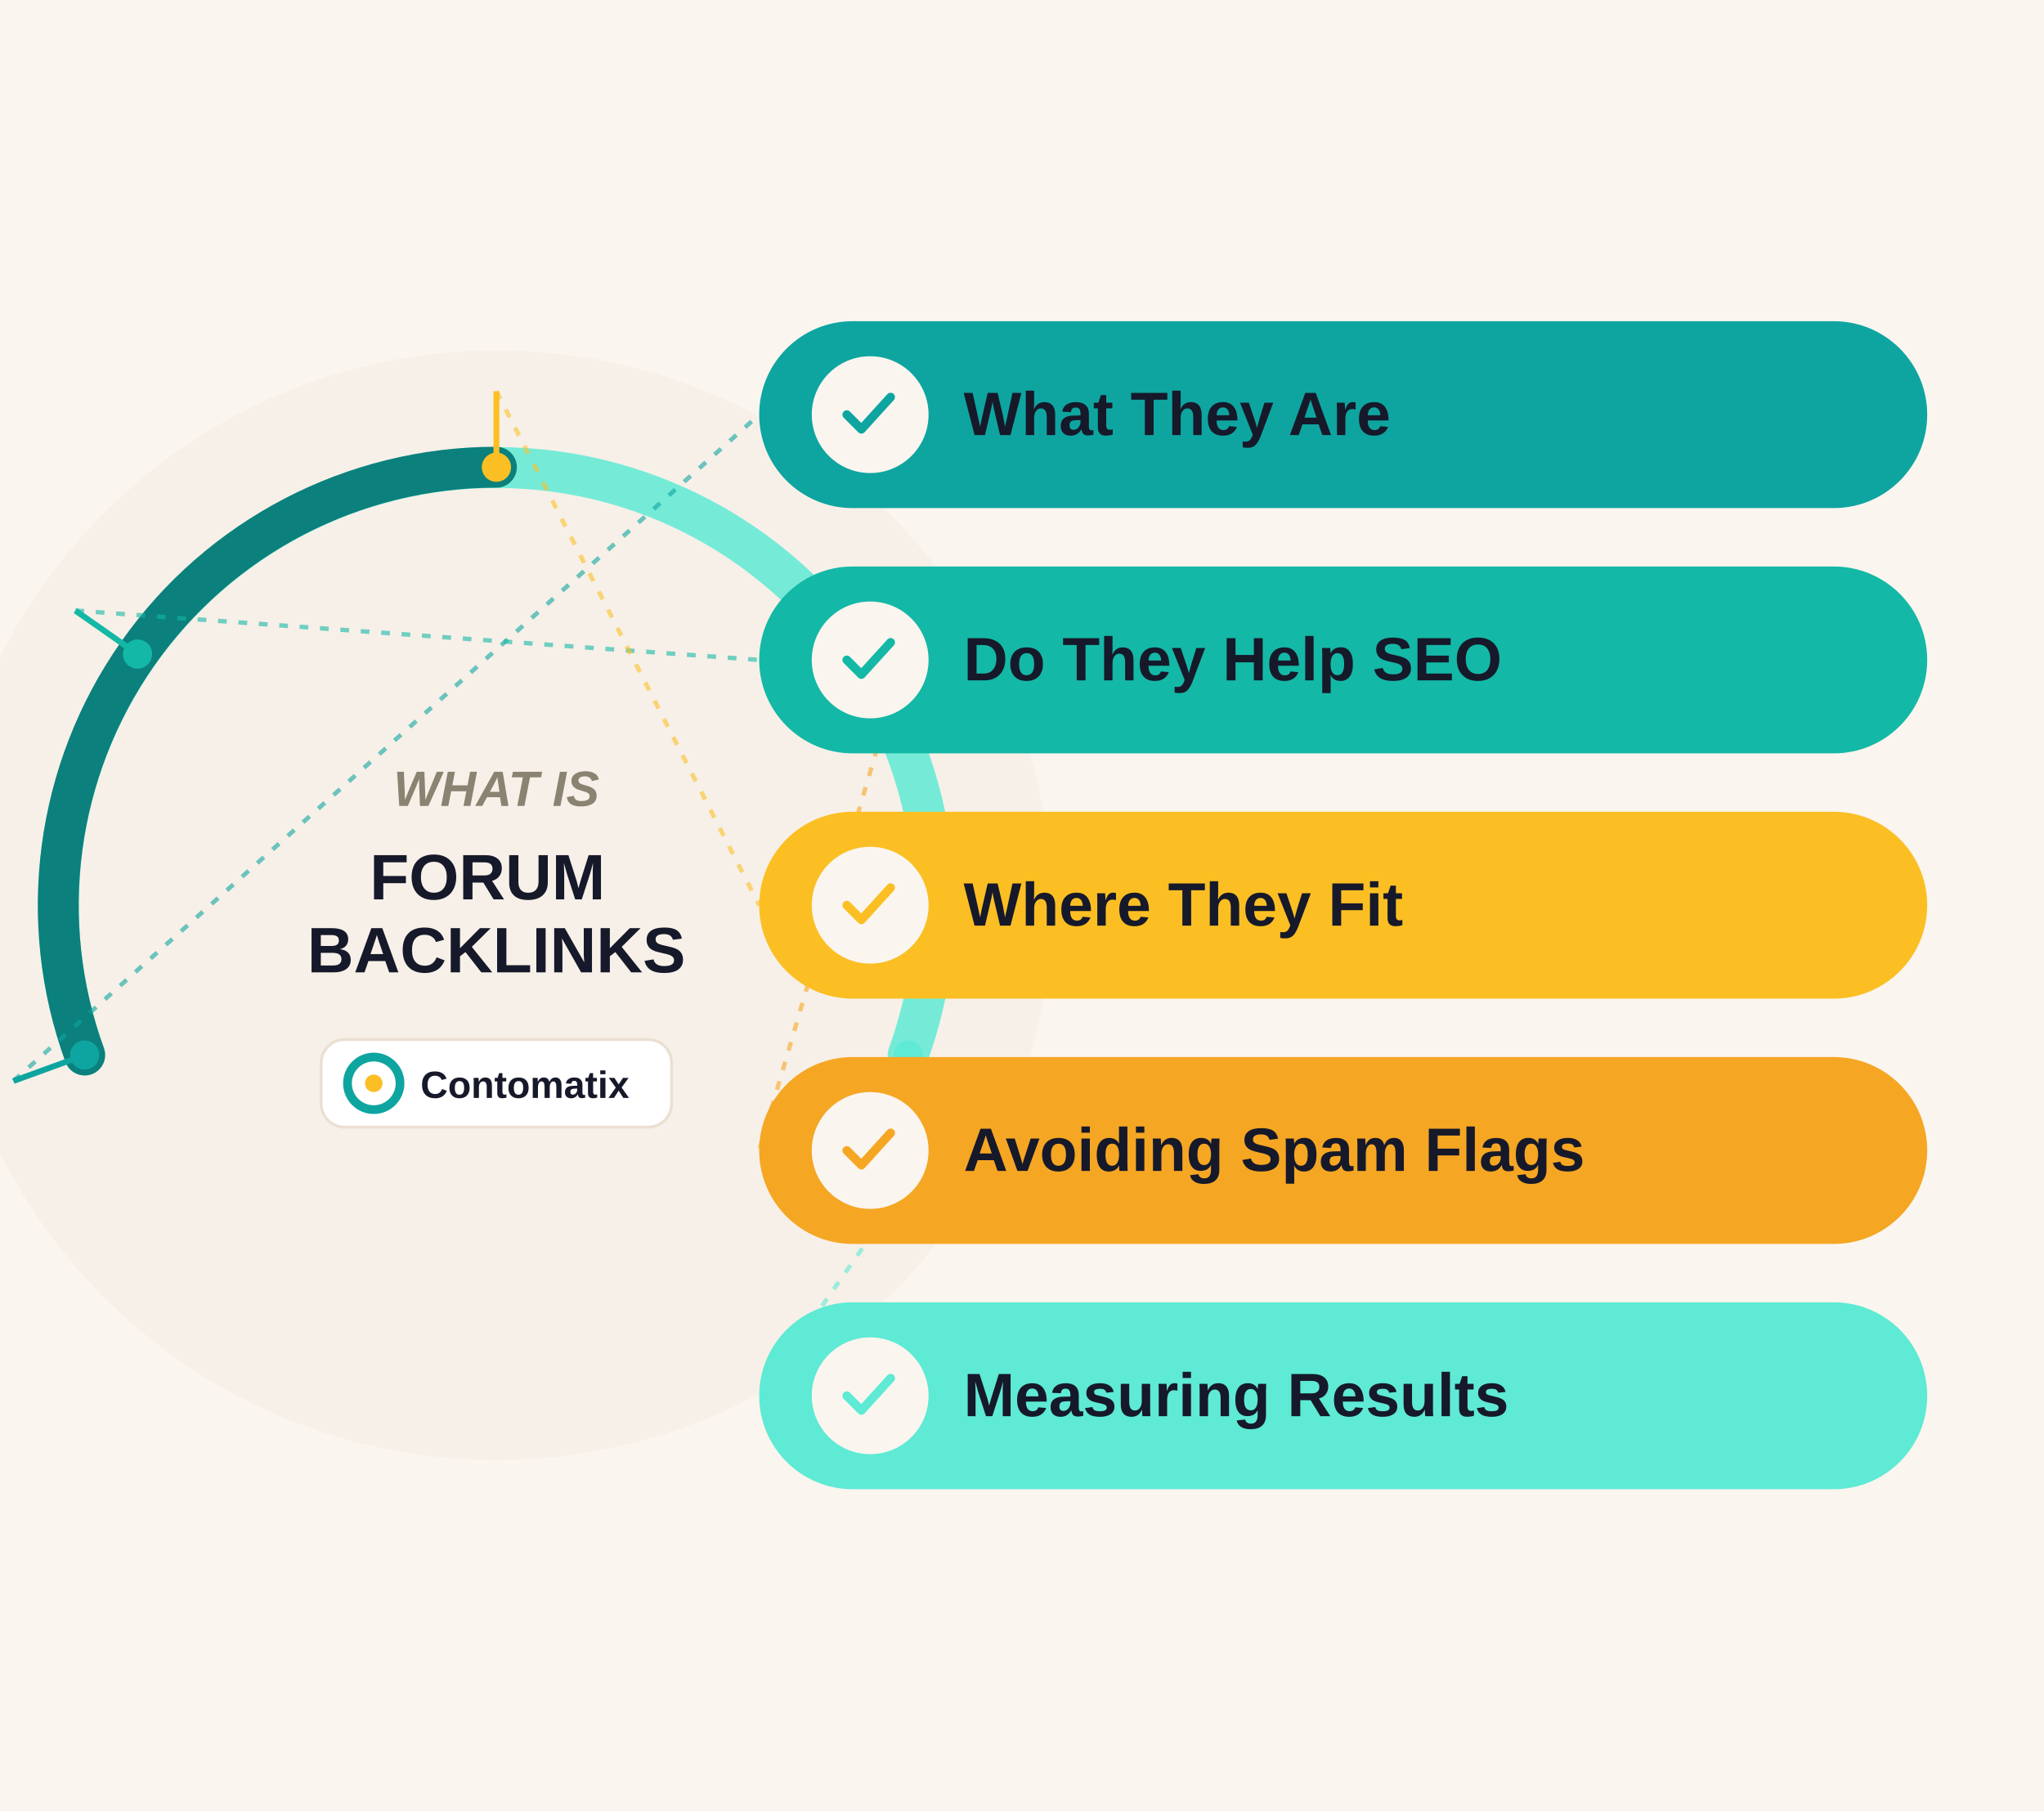
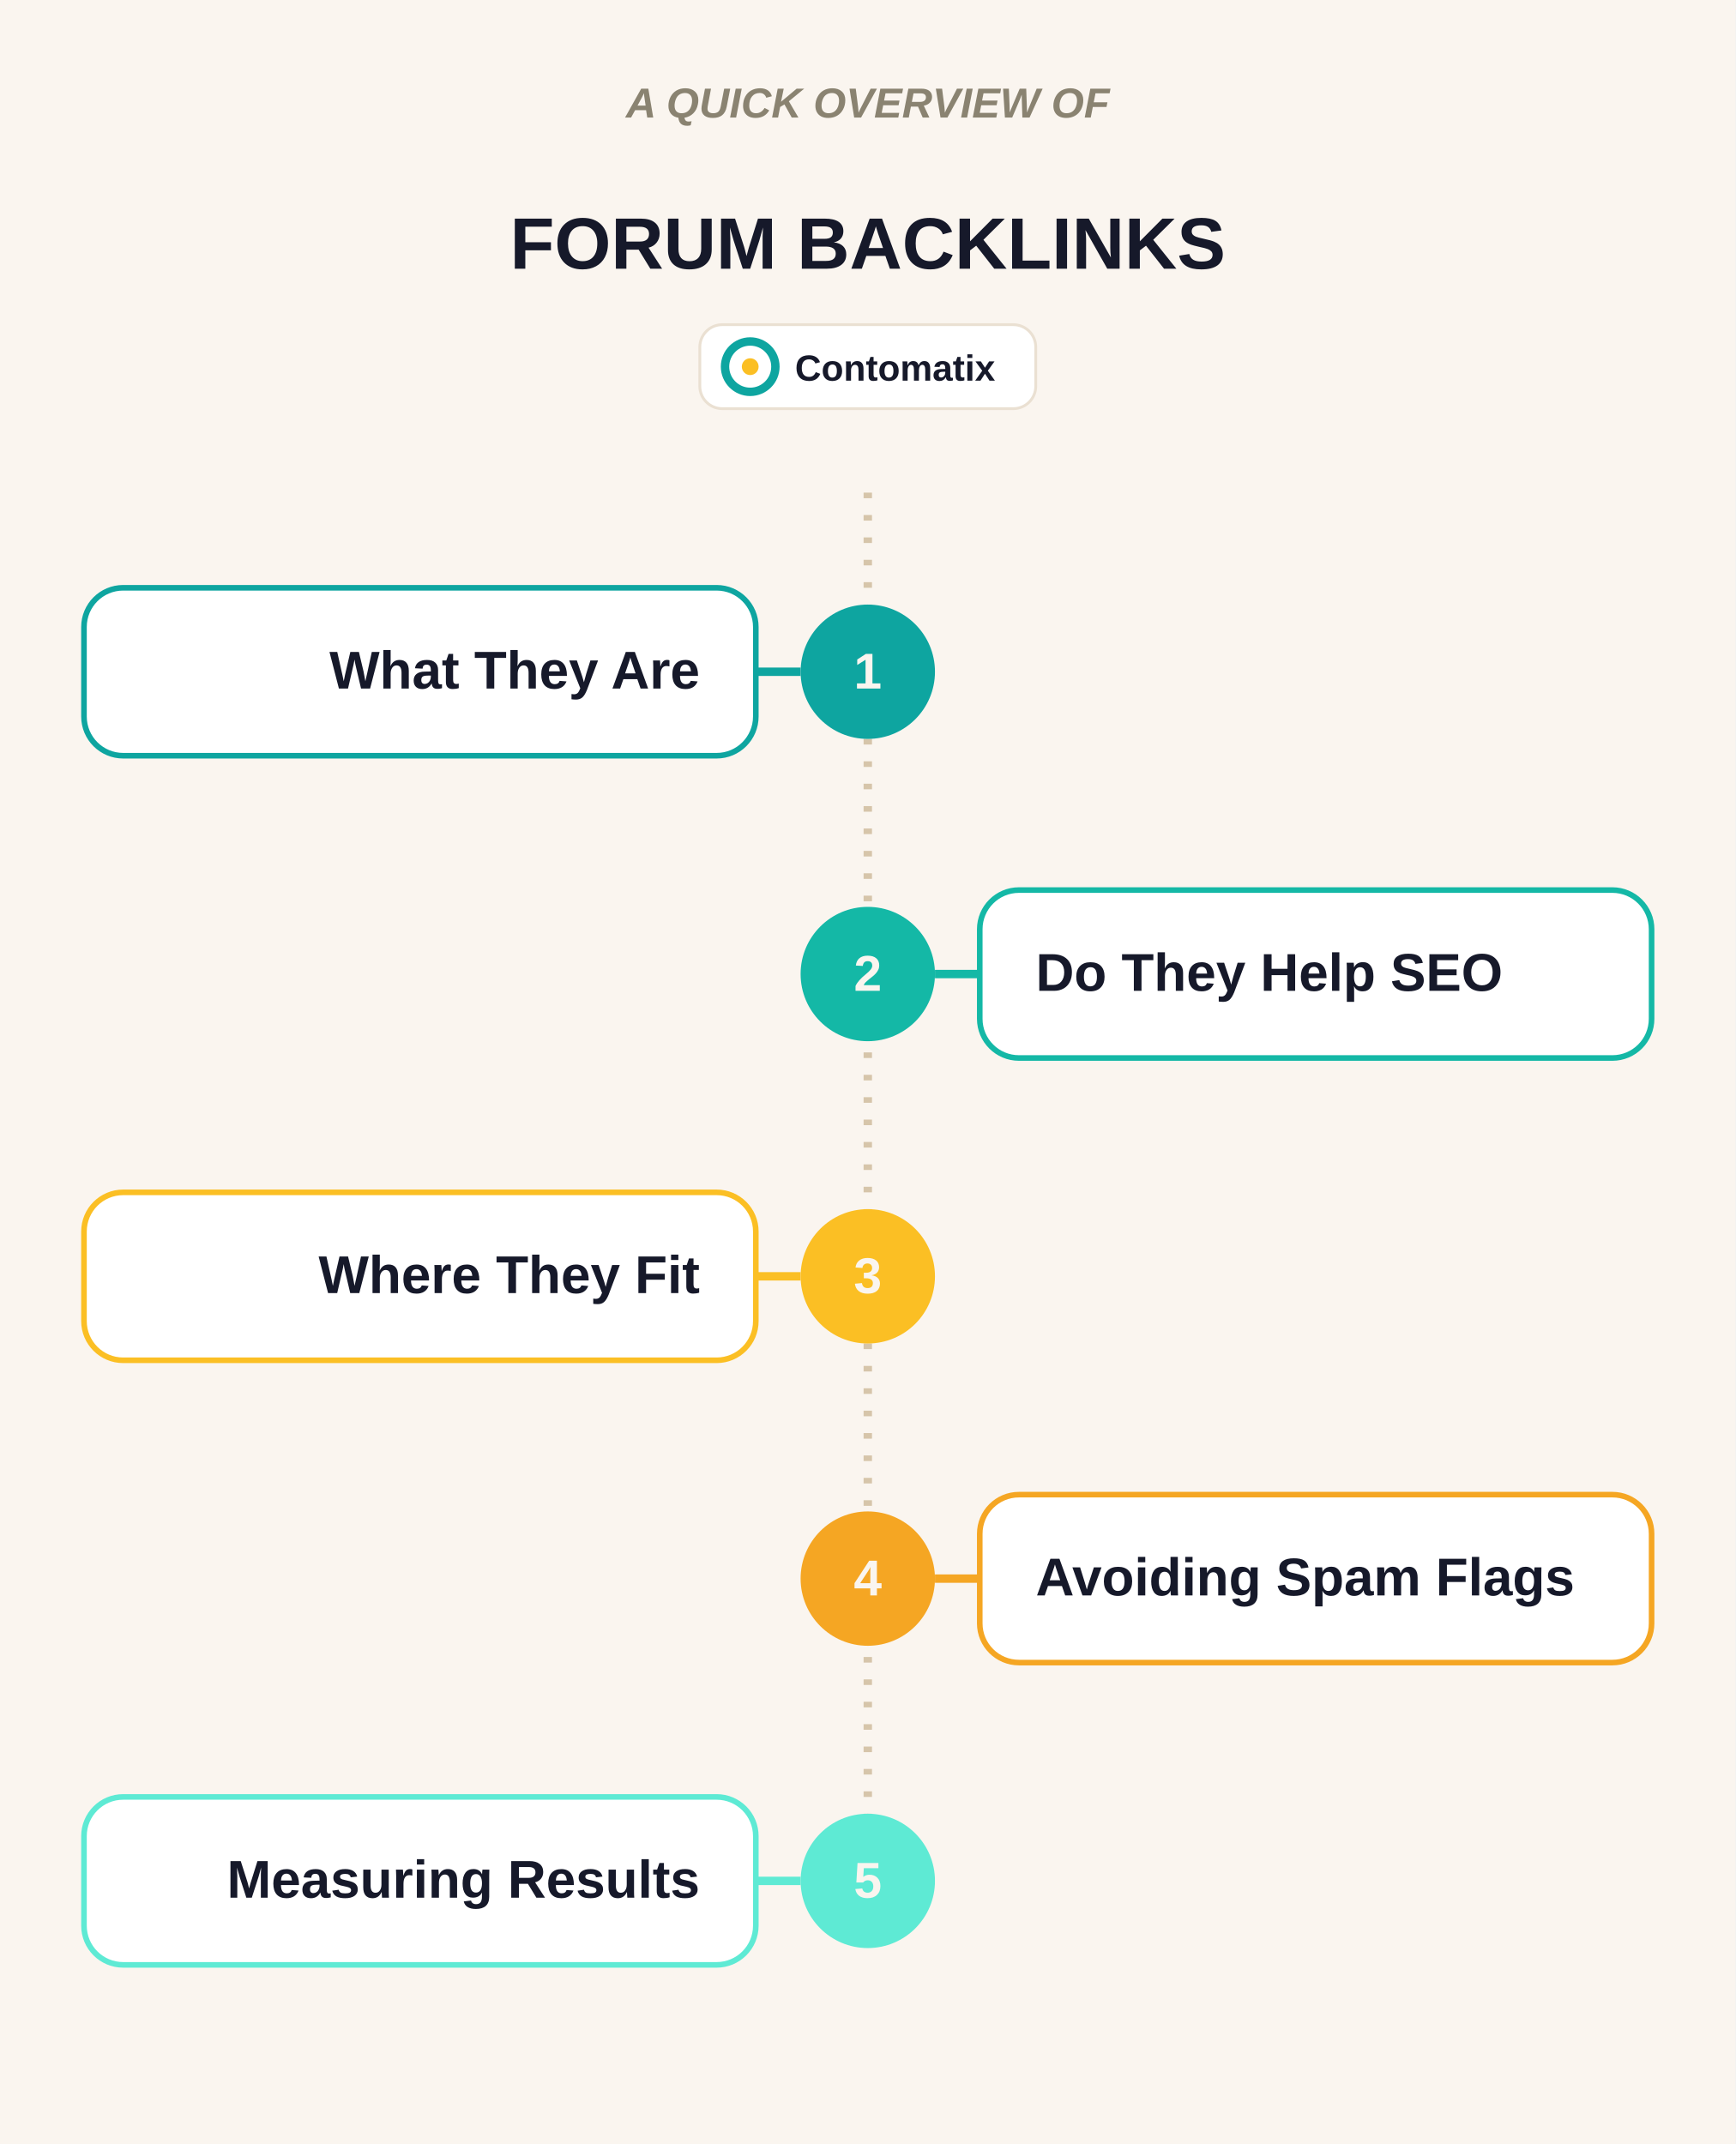
- <svg xmlns="http://www.w3.org/2000/svg" viewBox="0 0 700 620">
-   <rect width="700" height="620" fill="#FAF5EF" />
-   <circle cx="170" cy="310" r="190" fill="#F3ECE1" opacity="0.5" />
-   <path d="M 29.0 361.3 A 150 150 0 1 1 311.0 361.3" fill="none" stroke="#5EEAD4" stroke-width="14" stroke-linecap="round" opacity="0.85" />
-   <path d="M 29.0 361.3 A 150 150 0 0 1 170 160" fill="none" stroke="#0B807C" stroke-width="14" stroke-linecap="round" />
-   <circle cx="29.0" cy="361.3" r="5" fill="#0EA5A0" />
-   <line x1="29.0" y1="361.3" x2="4.6" y2="370.2" stroke="#0EA5A0" stroke-width="2" />
-   <line x1="4.6" y1="370.2" x2="260" y2="142.0" stroke="#0EA5A0" stroke-width="1.5" stroke-dasharray="3 4" opacity="0.6" />
-   <circle cx="47.1" cy="224.0" r="5" fill="#14B8A6" />
-   <line x1="47.1" y1="224.0" x2="25.8" y2="209.1" stroke="#14B8A6" stroke-width="2" />
-   <line x1="25.8" y1="209.1" x2="260" y2="226.0" stroke="#14B8A6" stroke-width="1.5" stroke-dasharray="3 4" opacity="0.6" />
-   <circle cx="170.0" cy="160.0" r="5" fill="#FBBF24" />
-   <line x1="170.0" y1="160.0" x2="170.0" y2="134.0" stroke="#FBBF24" stroke-width="2" />
-   <line x1="170.0" y1="134.0" x2="260" y2="310.0" stroke="#FBBF24" stroke-width="1.5" stroke-dasharray="3 4" opacity="0.6" />
-   <circle cx="292.9" cy="224.0" r="5" fill="#F5A623" />
-   <line x1="292.9" y1="224.0" x2="314.2" y2="209.1" stroke="#F5A623" stroke-width="2" />
-   <line x1="314.2" y1="209.1" x2="260" y2="394.0" stroke="#F5A623" stroke-width="1.5" stroke-dasharray="3 4" opacity="0.6" />
-   <circle cx="311.0" cy="361.3" r="5" fill="#5EEAD4" />
-   <line x1="311.0" y1="361.3" x2="335.4" y2="370.2" stroke="#5EEAD4" stroke-width="2" />
-   <line x1="335.4" y1="370.2" x2="260" y2="478.0" stroke="#5EEAD4" stroke-width="1.5" stroke-dasharray="3 4" opacity="0.6" />
-   <text x="170" y="276" text-anchor="middle" font-family="Arial, sans-serif" font-size="17" font-style="italic" font-weight="700" fill="#8A8371">WHAT IS</text>
-   <text x="170" y="308" text-anchor="middle" font-family="Arial, sans-serif" font-size="22" font-weight="800" fill="#16192A">
-     <tspan x="170">FORUM</tspan>
-     <tspan x="170" dy="25">BACKLINKS</tspan>
+ <svg xmlns="http://www.w3.org/2000/svg" viewBox="0 0 620 766">
+   <rect width="620" height="766" fill="#FAF5EF" />
+   <text x="310" y="42" text-anchor="middle" font-family="Arial, sans-serif" font-size="15" font-style="italic" font-weight="700" fill="#8A8371">A QUICK OVERVIEW OF</text>
+   <text x="310" y="96" text-anchor="middle" font-family="Arial, sans-serif" font-size="26" font-weight="800" fill="#16192A">
+     <tspan x="310">FORUM BACKLINKS</tspan>
  </text>
-   <g transform="translate(110, 356)">
+   <g transform="translate(250, 116)">
    <rect width="120" height="30" rx="8" fill="#FFFFFF" stroke="#EAE0D2" />
    <circle cx="18" cy="15" r="9" fill="none" stroke="#0EA5A0" stroke-width="3" />
    <circle cx="18" cy="15" r="3" fill="#FBBF24" />
    <text x="34" y="20" font-family="Arial, sans-serif" font-size="13" font-weight="700" fill="#16192A">Contomatix</text>
  </g>
-   <g>
-     <rect x="260" y="110.0" width="400" height="64" rx="32" fill="#0EA5A0" />
-     <circle cx="298" cy="142.0" r="20" fill="#FAF5EF" />
-     <path d="M 290 142.0 l 5 5 l 10 -11" stroke="#0EA5A0" stroke-width="3" fill="none" stroke-linecap="round" stroke-linejoin="round" />
-     <text x="330" y="149.0" font-family="Arial, sans-serif" font-size="21" font-weight="700" fill="#16192A">What They Are</text>
-   </g>
-   <g>
-     <rect x="260" y="194.0" width="400" height="64" rx="32" fill="#14B8A6" />
-     <circle cx="298" cy="226.0" r="20" fill="#FAF5EF" />
-     <path d="M 290 226.0 l 5 5 l 10 -11" stroke="#14B8A6" stroke-width="3" fill="none" stroke-linecap="round" stroke-linejoin="round" />
-     <text x="330" y="233.0" font-family="Arial, sans-serif" font-size="21" font-weight="700" fill="#16192A">Do They Help SEO</text>
-   </g>
-   <g>
-     <rect x="260" y="278.0" width="400" height="64" rx="32" fill="#FBBF24" />
-     <circle cx="298" cy="310.0" r="20" fill="#FAF5EF" />
-     <path d="M 290 310.0 l 5 5 l 10 -11" stroke="#FBBF24" stroke-width="3" fill="none" stroke-linecap="round" stroke-linejoin="round" />
-     <text x="330" y="317.0" font-family="Arial, sans-serif" font-size="21" font-weight="700" fill="#16192A">Where They Fit</text>
-   </g>
-   <g>
-     <rect x="260" y="362.0" width="400" height="64" rx="32" fill="#F5A623" />
-     <circle cx="298" cy="394.0" r="20" fill="#FAF5EF" />
-     <path d="M 290 394.0 l 5 5 l 10 -11" stroke="#F5A623" stroke-width="3" fill="none" stroke-linecap="round" stroke-linejoin="round" />
-     <text x="330" y="401.0" font-family="Arial, sans-serif" font-size="21" font-weight="700" fill="#16192A">Avoiding Spam Flags</text>
-   </g>
-   <g>
-     <rect x="260" y="446.0" width="400" height="64" rx="32" fill="#5EEAD4" />
-     <circle cx="298" cy="478.0" r="20" fill="#FAF5EF" />
-     <path d="M 290 478.0 l 5 5 l 10 -11" stroke="#5EEAD4" stroke-width="3" fill="none" stroke-linecap="round" stroke-linejoin="round" />
-     <text x="330" y="485.0" font-family="Arial, sans-serif" font-size="21" font-weight="700" fill="#16192A">Measuring Results</text>
-   </g>
+   <line x1="310" y1="176" x2="310" y2="682" stroke="#D6C5AA" stroke-width="3" stroke-dasharray="2 6" />
+   <line x1="286" y1="240" x2="270" y2="240" stroke="#0EA5A0" stroke-width="3" />
+   <rect x="30" y="210.0" width="240" height="60" rx="14" fill="#FFFFFF" stroke="#0EA5A0" stroke-width="2" />
+   <text x="250" y="246.0" text-anchor="end" font-family="Arial, sans-serif" font-size="19" font-weight="700" fill="#16192A">What They Are</text>
+   <circle cx="310" cy="240" r="24" fill="#0EA5A0" />
+   <text x="310" y="246.0" text-anchor="middle" font-family="Arial, sans-serif" font-size="18" font-weight="800" fill="#FAF5EF">1</text>
+   <line x1="334" y1="348" x2="350" y2="348" stroke="#14B8A6" stroke-width="3" />
+   <rect x="350" y="318.0" width="240" height="60" rx="14" fill="#FFFFFF" stroke="#14B8A6" stroke-width="2" />
+   <text x="370" y="354.0" text-anchor="start" font-family="Arial, sans-serif" font-size="19" font-weight="700" fill="#16192A">Do They Help SEO</text>
+   <circle cx="310" cy="348" r="24" fill="#14B8A6" />
+   <text x="310" y="354.0" text-anchor="middle" font-family="Arial, sans-serif" font-size="18" font-weight="800" fill="#FAF5EF">2</text>
+   <line x1="286" y1="456" x2="270" y2="456" stroke="#FBBF24" stroke-width="3" />
+   <rect x="30" y="426.0" width="240" height="60" rx="14" fill="#FFFFFF" stroke="#FBBF24" stroke-width="2" />
+   <text x="250" y="462.0" text-anchor="end" font-family="Arial, sans-serif" font-size="19" font-weight="700" fill="#16192A">Where They Fit</text>
+   <circle cx="310" cy="456" r="24" fill="#FBBF24" />
+   <text x="310" y="462.0" text-anchor="middle" font-family="Arial, sans-serif" font-size="18" font-weight="800" fill="#FAF5EF">3</text>
+   <line x1="334" y1="564" x2="350" y2="564" stroke="#F5A623" stroke-width="3" />
+   <rect x="350" y="534.0" width="240" height="60" rx="14" fill="#FFFFFF" stroke="#F5A623" stroke-width="2" />
+   <text x="370" y="570.0" text-anchor="start" font-family="Arial, sans-serif" font-size="19" font-weight="700" fill="#16192A">Avoiding Spam Flags</text>
+   <circle cx="310" cy="564" r="24" fill="#F5A623" />
+   <text x="310" y="570.0" text-anchor="middle" font-family="Arial, sans-serif" font-size="18" font-weight="800" fill="#FAF5EF">4</text>
+   <line x1="286" y1="672" x2="270" y2="672" stroke="#5EEAD4" stroke-width="3" />
+   <rect x="30" y="642.0" width="240" height="60" rx="14" fill="#FFFFFF" stroke="#5EEAD4" stroke-width="2" />
+   <text x="250" y="678.0" text-anchor="end" font-family="Arial, sans-serif" font-size="19" font-weight="700" fill="#16192A">Measuring Results</text>
+   <circle cx="310" cy="672" r="24" fill="#5EEAD4" />
+   <text x="310" y="678.0" text-anchor="middle" font-family="Arial, sans-serif" font-size="18" font-weight="800" fill="#FAF5EF">5</text>
</svg>
